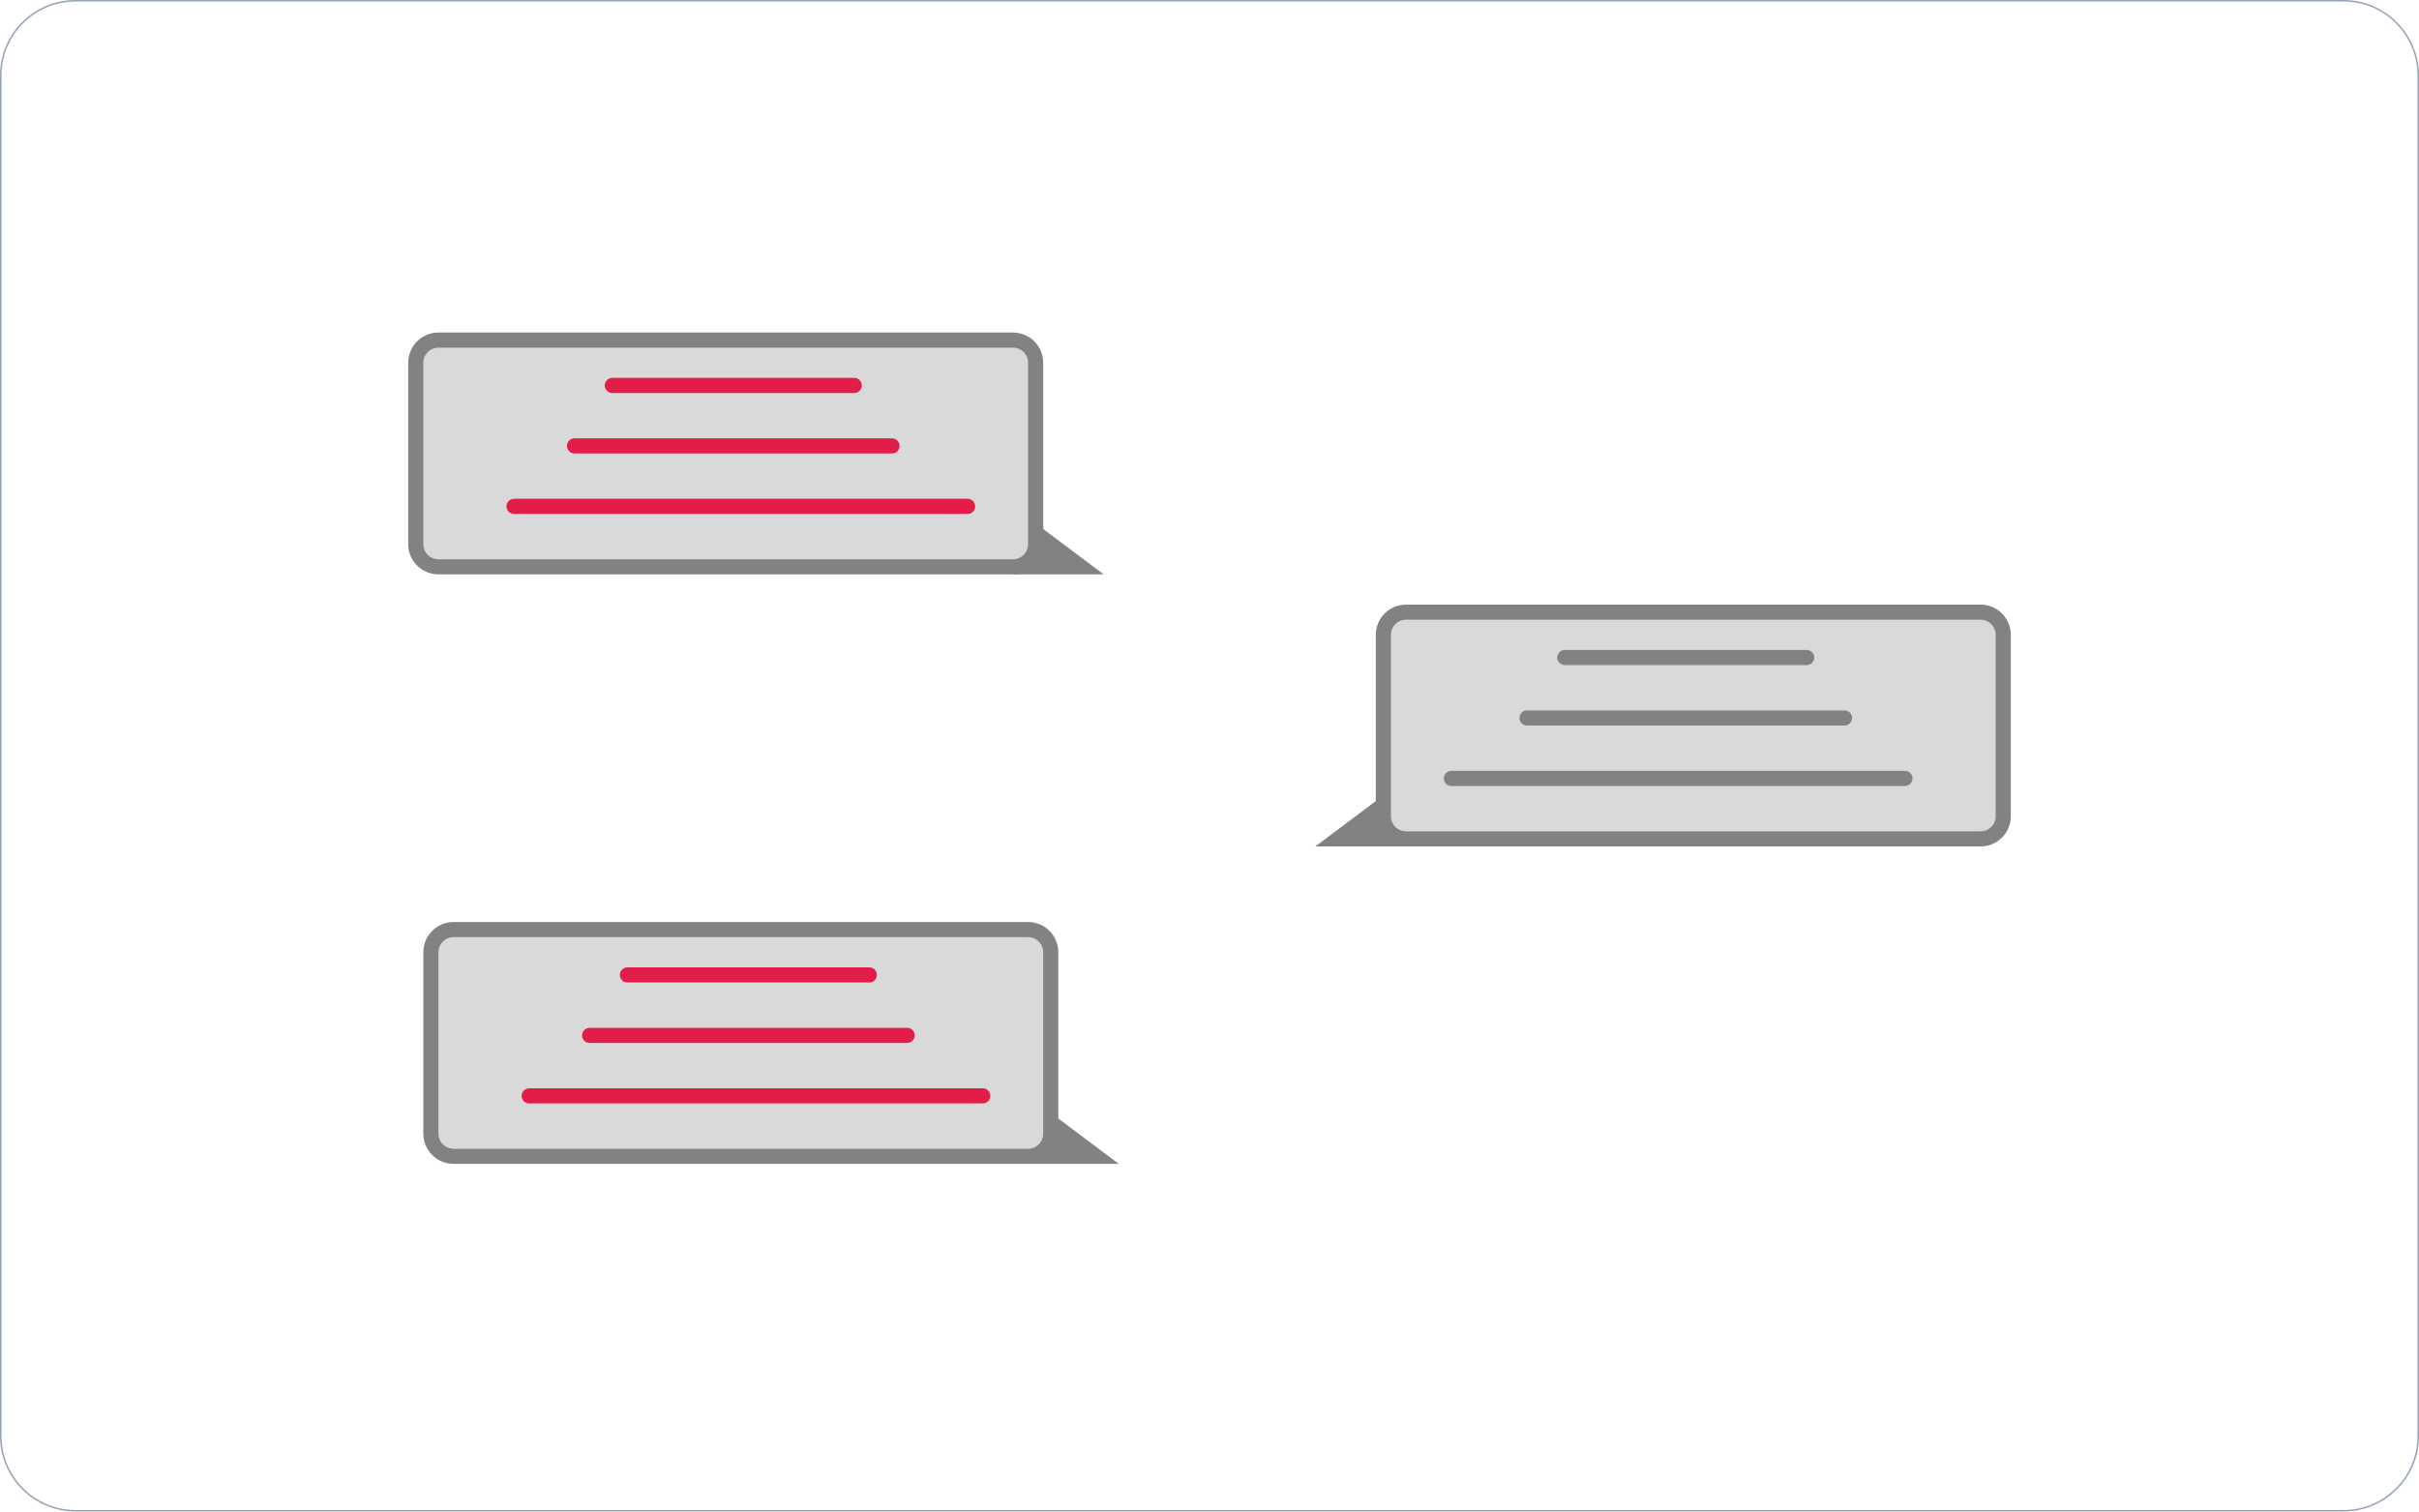
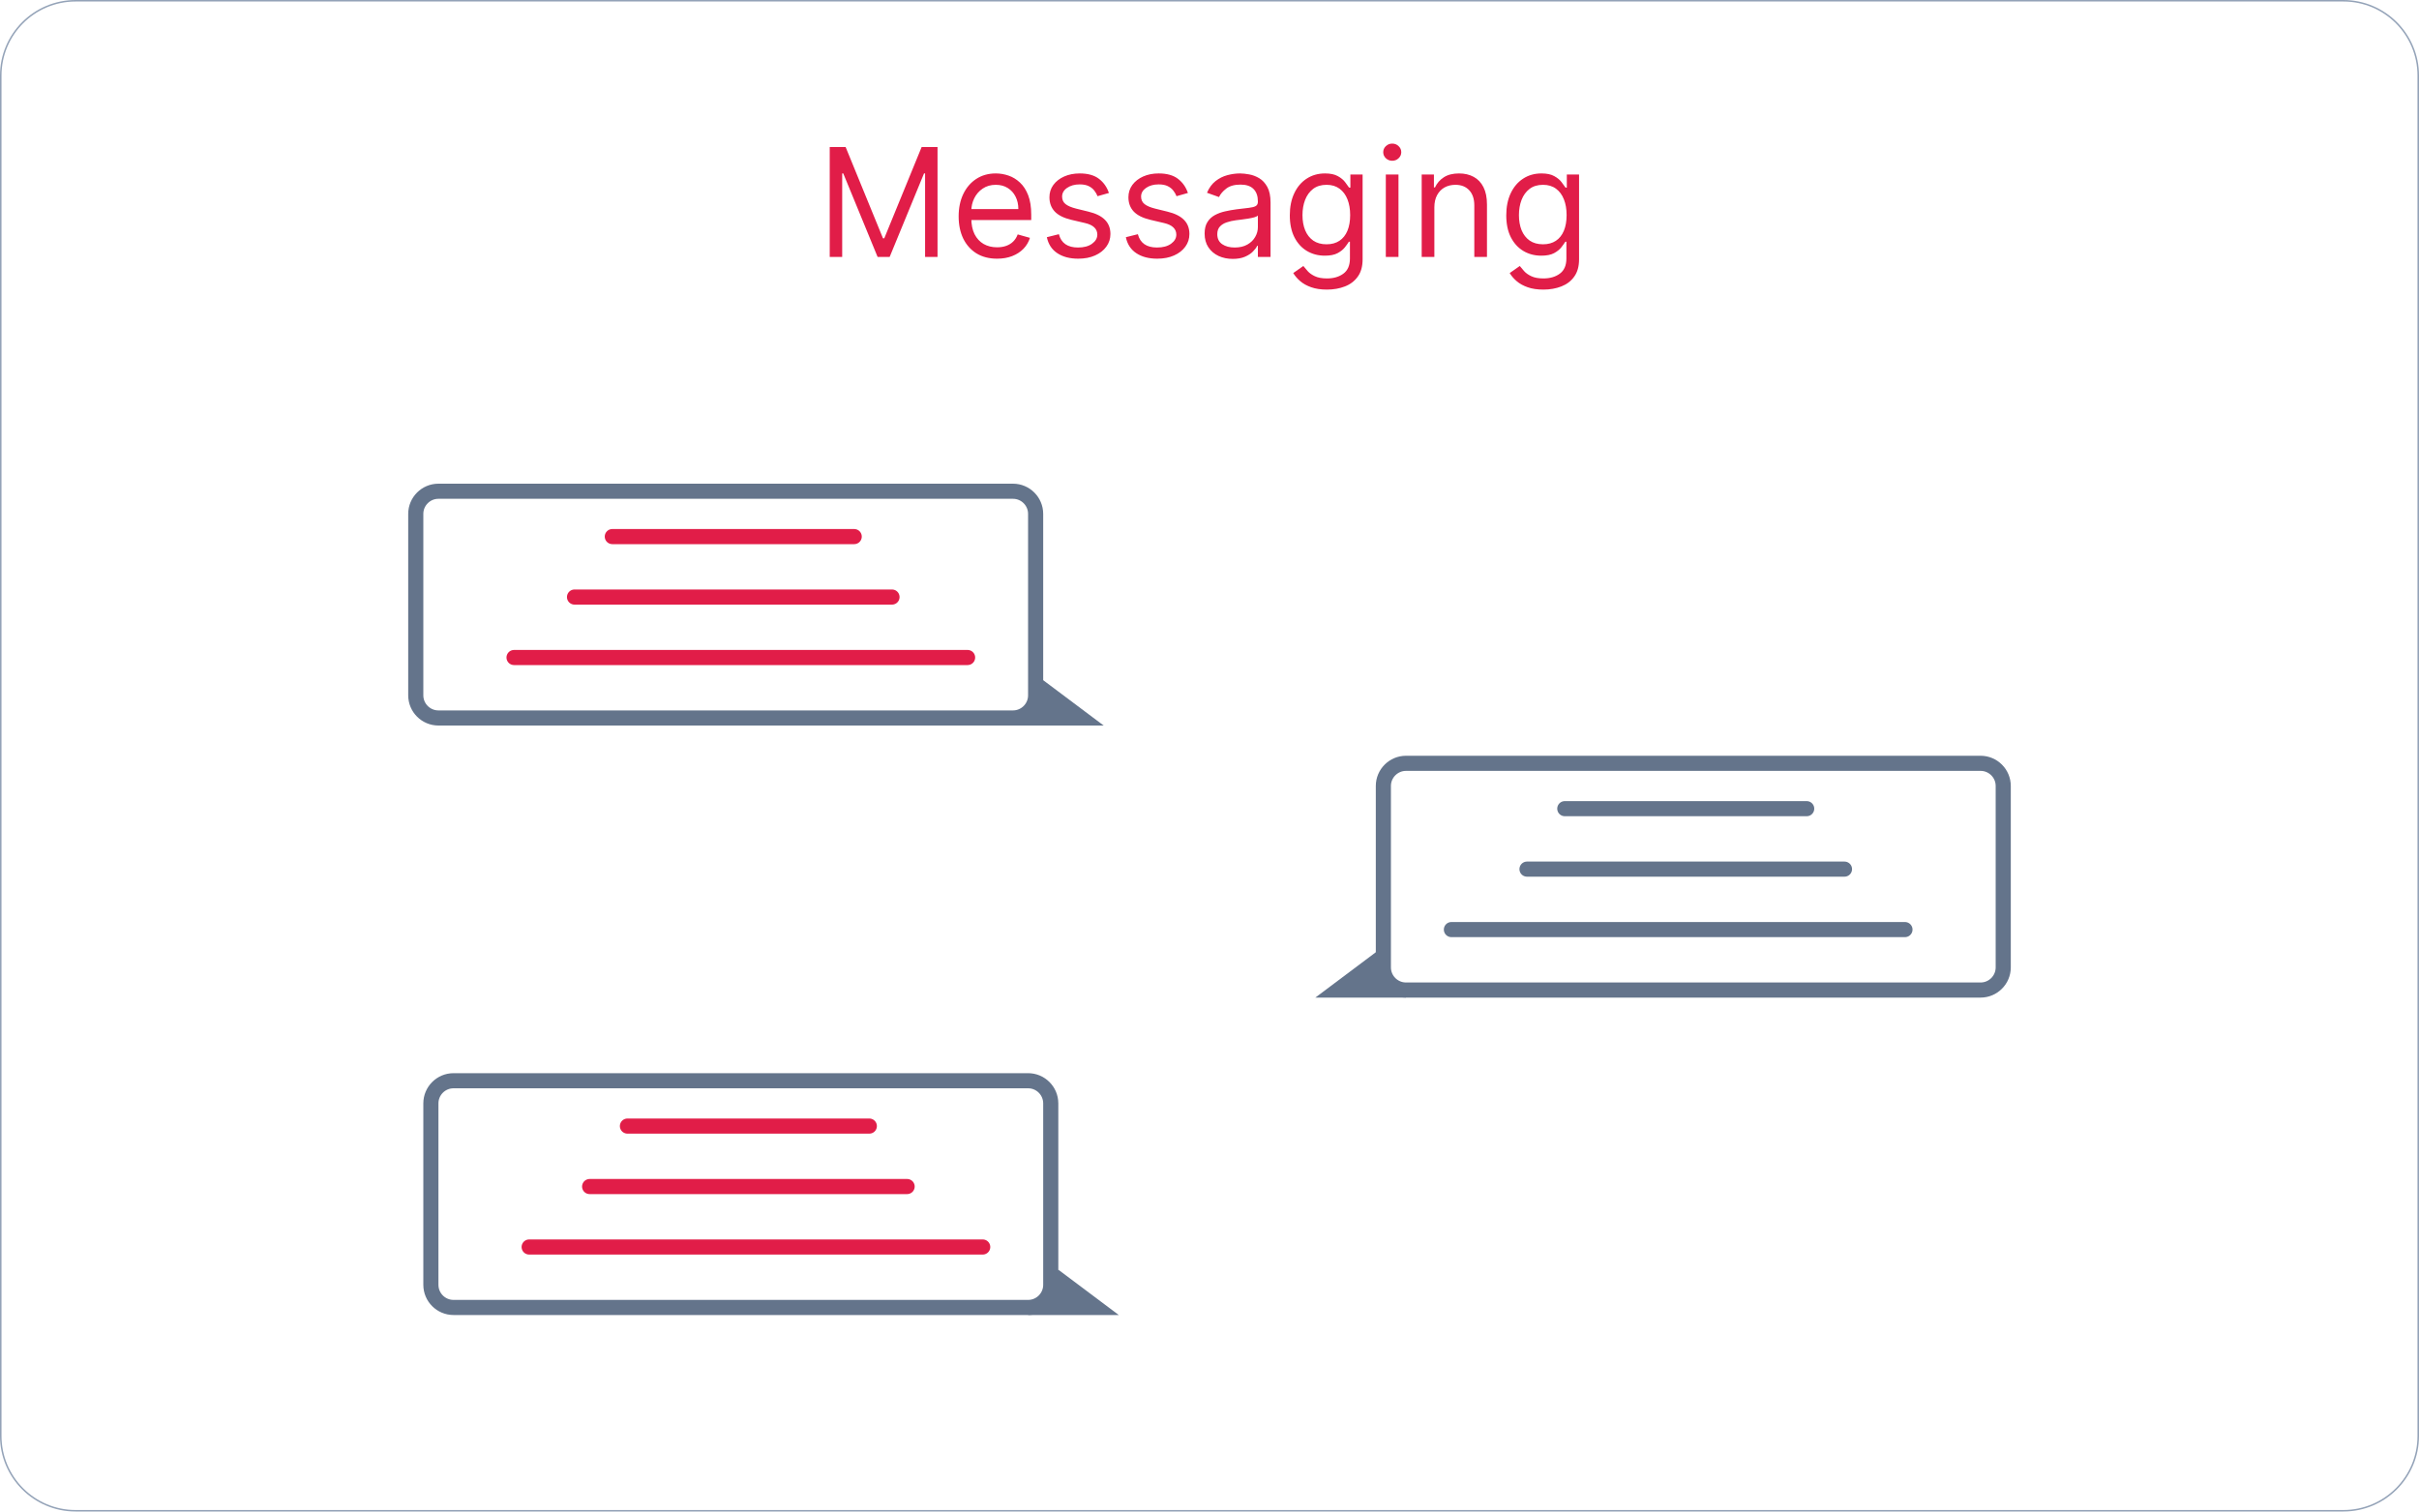
<svg xmlns="http://www.w3.org/2000/svg" width="160" height="100" viewBox="0 0 160 100" fill="none">
-   <rect x="0.05" y="0.05" width="159.9" height="99.9" rx="4.95" fill="none" stroke="#94A3B8" stroke-width="0.1" />
-   <rect x="27.5" y="22.5" width="41" height="15" rx="1.5" fill="#D9D9D9" stroke="#828282" />
-   <path d="M69 35L73 38H67L69 35Z" fill="#828282" />
-   <path d="M40.5 25.5L56.5 25.5" stroke="#E11D48" stroke-linecap="round" />
-   <path d="M38 29.5L59 29.5" stroke="#E11D48" stroke-linecap="round" />
-   <path d="M34 33.5L64 33.5" stroke="#E11D48" stroke-linecap="round" />
-   <rect x="28.5" y="61.5" width="41" height="15" rx="1.5" fill="#D9D9D9" stroke="#828282" />
-   <path d="M70 74L74 77H68L70 74Z" fill="#828282" />
-   <path d="M41.5 64.5L57.5 64.5" stroke="#E11D48" stroke-linecap="round" />
-   <path d="M39 68.5L60 68.5" stroke="#E11D48" stroke-linecap="round" />
-   <path d="M35 72.5L65 72.5" stroke="#E11D48" stroke-linecap="round" />
-   <rect x="-0.5" y="0.5" width="41" height="15" rx="1.5" transform="matrix(-1 0 0 1 132 40)" fill="#D9D9D9" stroke="#828282" />
-   <path d="M91 53L87 56H93L91 53Z" fill="#828282" />
-   <path d="M119.5 43.5L103.5 43.5" stroke="#828282" stroke-linecap="round" />
-   <path d="M122 47.5L101 47.5" stroke="#828282" stroke-linecap="round" />
-   <path d="M126 51.5L96 51.5" stroke="#828282" stroke-linecap="round" />
+   <rect x="0.05" y="0.05" width="159.9" height="99.9" rx="4.95" stroke="#94A3B8" stroke-width="0.1" />
+   <rect x="27.5" y="32.5" width="41" height="15" rx="1.5" stroke="#64748B" />
+   <path d="M69 45L73 48H67L69 45Z" fill="#64748B" />
+   <path d="M40.5 35.5L56.5 35.5" stroke="#E11D48" stroke-linecap="round" />
+   <path d="M38 39.5L59 39.5" stroke="#E11D48" stroke-linecap="round" />
+   <path d="M34 43.5L64 43.5" stroke="#E11D48" stroke-linecap="round" />
+   <rect x="28.5" y="71.5" width="41" height="15" rx="1.5" stroke="#64748B" />
+   <path d="M70 84L74 87H68L70 84Z" fill="#64748B" />
+   <path d="M41.5 74.5L57.5 74.5" stroke="#E11D48" stroke-linecap="round" />
+   <path d="M39 78.5L60 78.5" stroke="#E11D48" stroke-linecap="round" />
+   <path d="M35 82.5L65 82.5" stroke="#E11D48" stroke-linecap="round" />
+   <rect x="-0.5" y="0.5" width="41" height="15" rx="1.5" transform="matrix(-1 0 0 1 132 50)" stroke="#64748B" />
+   <path d="M91 63L87 66H93L91 63Z" fill="#64748B" />
+   <path d="M119.5 53.5L103.5 53.5" stroke="#64748B" stroke-linecap="round" />
+   <path d="M122 57.5L101 57.5" stroke="#64748B" stroke-linecap="round" />
+   <path d="M126 61.5L96 61.5" stroke="#64748B" stroke-linecap="round" />
+   <path d="M54.881 9.727H55.932L58.403 15.764H58.489L60.96 9.727H62.011V17H61.188V11.474H61.117L58.844 17H58.048L55.776 11.474H55.705V17H54.881V9.727ZM65.951 17.114C65.425 17.114 64.972 16.998 64.59 16.766C64.212 16.531 63.919 16.204 63.713 15.786C63.51 15.364 63.408 14.874 63.408 14.315C63.408 13.757 63.51 13.264 63.713 12.838C63.919 12.41 64.206 12.076 64.573 11.837C64.942 11.595 65.373 11.474 65.865 11.474C66.149 11.474 66.43 11.522 66.707 11.617C66.984 11.711 67.236 11.865 67.463 12.078C67.691 12.289 67.872 12.568 68.007 12.916C68.141 13.264 68.209 13.693 68.209 14.202V14.557H64.004V13.832H67.357C67.357 13.525 67.295 13.25 67.172 13.008C67.051 12.767 66.879 12.576 66.654 12.437C66.431 12.297 66.168 12.227 65.865 12.227C65.531 12.227 65.243 12.31 64.999 12.476C64.757 12.639 64.571 12.852 64.441 13.115C64.311 13.378 64.246 13.66 64.246 13.96V14.443C64.246 14.855 64.317 15.204 64.459 15.491C64.603 15.775 64.803 15.992 65.059 16.141C65.315 16.287 65.612 16.361 65.951 16.361C66.171 16.361 66.37 16.33 66.547 16.268C66.727 16.204 66.882 16.11 67.012 15.984C67.142 15.857 67.243 15.698 67.314 15.508L68.124 15.736C68.038 16.01 67.895 16.252 67.694 16.46C67.493 16.666 67.244 16.827 66.948 16.943C66.652 17.057 66.32 17.114 65.951 17.114ZM73.347 12.767L72.595 12.98C72.547 12.855 72.478 12.733 72.385 12.614C72.295 12.494 72.172 12.394 72.016 12.316C71.86 12.238 71.659 12.199 71.416 12.199C71.082 12.199 70.804 12.276 70.581 12.43C70.361 12.581 70.251 12.774 70.251 13.008C70.251 13.217 70.327 13.381 70.478 13.502C70.63 13.623 70.866 13.723 71.188 13.804L71.998 14.003C72.486 14.121 72.849 14.302 73.088 14.546C73.327 14.788 73.447 15.099 73.447 15.48C73.447 15.793 73.357 16.072 73.177 16.318C72.999 16.564 72.751 16.759 72.431 16.901C72.112 17.043 71.74 17.114 71.316 17.114C70.76 17.114 70.299 16.993 69.935 16.751C69.57 16.51 69.339 16.157 69.242 15.693L70.038 15.494C70.114 15.788 70.257 16.008 70.468 16.155C70.681 16.302 70.959 16.375 71.302 16.375C71.693 16.375 72.003 16.292 72.232 16.126C72.464 15.958 72.58 15.757 72.58 15.523C72.58 15.333 72.514 15.175 72.382 15.047C72.249 14.917 72.045 14.82 71.771 14.756L70.862 14.543C70.362 14.424 69.995 14.241 69.761 13.992C69.529 13.741 69.413 13.428 69.413 13.051C69.413 12.743 69.499 12.471 69.672 12.234C69.847 11.998 70.085 11.812 70.386 11.677C70.689 11.542 71.032 11.474 71.416 11.474C71.955 11.474 72.379 11.593 72.687 11.829C72.997 12.066 73.217 12.379 73.347 12.767ZM78.572 12.767L77.819 12.98C77.772 12.855 77.702 12.733 77.61 12.614C77.52 12.494 77.397 12.394 77.24 12.316C77.084 12.238 76.884 12.199 76.64 12.199C76.306 12.199 76.028 12.276 75.806 12.43C75.586 12.581 75.475 12.774 75.475 13.008C75.475 13.217 75.551 13.381 75.703 13.502C75.854 13.623 76.091 13.723 76.413 13.804L77.223 14.003C77.71 14.121 78.074 14.302 78.313 14.546C78.552 14.788 78.671 15.099 78.671 15.48C78.671 15.793 78.582 16.072 78.402 16.318C78.224 16.564 77.975 16.759 77.656 16.901C77.336 17.043 76.965 17.114 76.541 17.114C75.984 17.114 75.524 16.993 75.159 16.751C74.795 16.51 74.564 16.157 74.467 15.693L75.262 15.494C75.338 15.788 75.481 16.008 75.692 16.155C75.905 16.302 76.183 16.375 76.527 16.375C76.917 16.375 77.227 16.292 77.457 16.126C77.689 15.958 77.805 15.757 77.805 15.523C77.805 15.333 77.739 15.175 77.606 15.047C77.474 14.917 77.27 14.82 76.995 14.756L76.086 14.543C75.587 14.424 75.22 14.241 74.985 13.992C74.753 13.741 74.637 13.428 74.637 13.051C74.637 12.743 74.724 12.471 74.897 12.234C75.072 11.998 75.31 11.812 75.61 11.677C75.913 11.542 76.257 11.474 76.64 11.474C77.18 11.474 77.604 11.593 77.912 11.829C78.222 12.066 78.442 12.379 78.572 12.767ZM81.538 17.128C81.192 17.128 80.879 17.063 80.597 16.933C80.315 16.8 80.092 16.609 79.926 16.361C79.76 16.11 79.677 15.807 79.677 15.452C79.677 15.139 79.739 14.886 79.862 14.692C79.985 14.495 80.15 14.341 80.356 14.23C80.562 14.119 80.789 14.036 81.037 13.982C81.288 13.925 81.54 13.88 81.794 13.847C82.125 13.804 82.394 13.772 82.6 13.751C82.808 13.727 82.96 13.688 83.055 13.633C83.152 13.579 83.2 13.484 83.2 13.349V13.321C83.2 12.971 83.104 12.698 82.912 12.504C82.723 12.31 82.435 12.213 82.049 12.213C81.649 12.213 81.336 12.301 81.109 12.476C80.881 12.651 80.721 12.838 80.629 13.037L79.834 12.753C79.976 12.421 80.165 12.163 80.402 11.979C80.641 11.792 80.901 11.662 81.183 11.588C81.467 11.512 81.746 11.474 82.021 11.474C82.196 11.474 82.397 11.496 82.625 11.538C82.855 11.579 83.076 11.663 83.289 11.79C83.504 11.918 83.683 12.111 83.825 12.369C83.967 12.627 84.038 12.973 84.038 13.406V17H83.2V16.261H83.157C83.101 16.38 83.006 16.506 82.873 16.641C82.741 16.776 82.564 16.891 82.344 16.986C82.124 17.081 81.855 17.128 81.538 17.128ZM81.666 16.375C81.998 16.375 82.277 16.31 82.504 16.18C82.734 16.049 82.906 15.881 83.022 15.675C83.141 15.47 83.2 15.253 83.2 15.026V14.258C83.165 14.301 83.087 14.34 82.966 14.376C82.847 14.409 82.71 14.438 82.554 14.464C82.4 14.488 82.25 14.509 82.103 14.528C81.958 14.545 81.841 14.559 81.751 14.571C81.533 14.599 81.33 14.646 81.14 14.71C80.953 14.771 80.802 14.865 80.686 14.99C80.572 15.113 80.515 15.281 80.515 15.494C80.515 15.786 80.623 16.006 80.839 16.155C81.056 16.302 81.332 16.375 81.666 16.375ZM87.769 19.159C87.365 19.159 87.017 19.107 86.725 19.003C86.434 18.901 86.192 18.766 85.998 18.598C85.806 18.432 85.653 18.255 85.539 18.065L86.207 17.597C86.283 17.696 86.379 17.81 86.495 17.938C86.611 18.068 86.769 18.18 86.971 18.275C87.174 18.372 87.441 18.421 87.769 18.421C88.21 18.421 88.573 18.314 88.86 18.101C89.146 17.888 89.289 17.554 89.289 17.099V15.992H89.218C89.157 16.091 89.069 16.214 88.956 16.361C88.844 16.505 88.683 16.634 88.473 16.748C88.264 16.859 87.983 16.915 87.627 16.915C87.187 16.915 86.792 16.811 86.441 16.602C86.093 16.394 85.818 16.091 85.614 15.693C85.413 15.296 85.312 14.812 85.312 14.244C85.312 13.686 85.41 13.199 85.607 12.785C85.803 12.368 86.077 12.046 86.427 11.819C86.778 11.589 87.182 11.474 87.642 11.474C87.997 11.474 88.278 11.534 88.487 11.652C88.698 11.768 88.859 11.901 88.97 12.05C89.084 12.197 89.171 12.317 89.233 12.412H89.318V11.546H90.127V17.156C90.127 17.625 90.021 18.006 89.808 18.3C89.597 18.596 89.313 18.812 88.956 18.95C88.6 19.089 88.205 19.159 87.769 19.159ZM87.741 16.162C88.077 16.162 88.361 16.085 88.593 15.931C88.825 15.777 89.002 15.556 89.123 15.267C89.243 14.978 89.304 14.633 89.304 14.23C89.304 13.837 89.244 13.49 89.126 13.19C89.008 12.889 88.832 12.653 88.6 12.483C88.368 12.312 88.082 12.227 87.741 12.227C87.386 12.227 87.09 12.317 86.853 12.497C86.619 12.677 86.443 12.919 86.324 13.222C86.208 13.525 86.15 13.861 86.15 14.23C86.15 14.609 86.209 14.944 86.328 15.235C86.448 15.524 86.626 15.751 86.86 15.917C87.097 16.08 87.391 16.162 87.741 16.162ZM91.662 17V11.546H92.5V17H91.662ZM92.088 10.636C91.924 10.636 91.784 10.581 91.665 10.47C91.549 10.358 91.491 10.224 91.491 10.068C91.491 9.912 91.549 9.778 91.665 9.667C91.784 9.556 91.924 9.5 92.088 9.5C92.251 9.5 92.391 9.556 92.507 9.667C92.625 9.778 92.684 9.912 92.684 10.068C92.684 10.224 92.625 10.358 92.507 10.47C92.391 10.581 92.251 10.636 92.088 10.636ZM94.873 13.719V17H94.035V11.546H94.844V12.398H94.915C95.043 12.121 95.237 11.898 95.498 11.73C95.758 11.56 96.094 11.474 96.506 11.474C96.876 11.474 97.199 11.55 97.476 11.702C97.753 11.851 97.968 12.078 98.122 12.383C98.276 12.687 98.353 13.07 98.353 13.534V17H97.515V13.591C97.515 13.162 97.403 12.829 97.181 12.589C96.958 12.348 96.653 12.227 96.265 12.227C95.997 12.227 95.758 12.285 95.547 12.401C95.339 12.517 95.174 12.687 95.054 12.909C94.933 13.132 94.873 13.402 94.873 13.719ZM102.086 19.159C101.681 19.159 101.333 19.107 101.042 19.003C100.751 18.901 100.508 18.766 100.314 18.598C100.122 18.432 99.969 18.255 99.856 18.065L100.523 17.597C100.599 17.696 100.695 17.81 100.811 17.938C100.927 18.068 101.086 18.18 101.287 18.275C101.491 18.372 101.757 18.421 102.086 18.421C102.526 18.421 102.89 18.314 103.176 18.101C103.463 17.888 103.606 17.554 103.606 17.099V15.992H103.535C103.473 16.091 103.386 16.214 103.272 16.361C103.161 16.505 103 16.634 102.789 16.748C102.581 16.859 102.299 16.915 101.944 16.915C101.504 16.915 101.108 16.811 100.758 16.602C100.41 16.394 100.134 16.091 99.93 15.693C99.729 15.296 99.629 14.812 99.629 14.244C99.629 13.686 99.727 13.199 99.923 12.785C100.12 12.368 100.393 12.046 100.744 11.819C101.094 11.589 101.499 11.474 101.958 11.474C102.313 11.474 102.595 11.534 102.803 11.652C103.014 11.768 103.175 11.901 103.286 12.05C103.4 12.197 103.487 12.317 103.549 12.412H103.634V11.546H104.444V17.156C104.444 17.625 104.337 18.006 104.124 18.3C103.914 18.596 103.629 18.812 103.272 18.95C102.917 19.089 102.522 19.159 102.086 19.159ZM102.058 16.162C102.394 16.162 102.678 16.085 102.91 15.931C103.142 15.777 103.318 15.556 103.439 15.267C103.56 14.978 103.62 14.633 103.62 14.23C103.62 13.837 103.561 13.49 103.442 13.19C103.324 12.889 103.149 12.653 102.917 12.483C102.685 12.312 102.398 12.227 102.058 12.227C101.702 12.227 101.406 12.317 101.17 12.497C100.935 12.677 100.759 12.919 100.641 13.222C100.525 13.525 100.467 13.861 100.467 14.23C100.467 14.609 100.526 14.944 100.644 15.235C100.765 15.524 100.942 15.751 101.177 15.917C101.414 16.08 101.707 16.162 102.058 16.162Z" fill="#E11D48" />
</svg>
